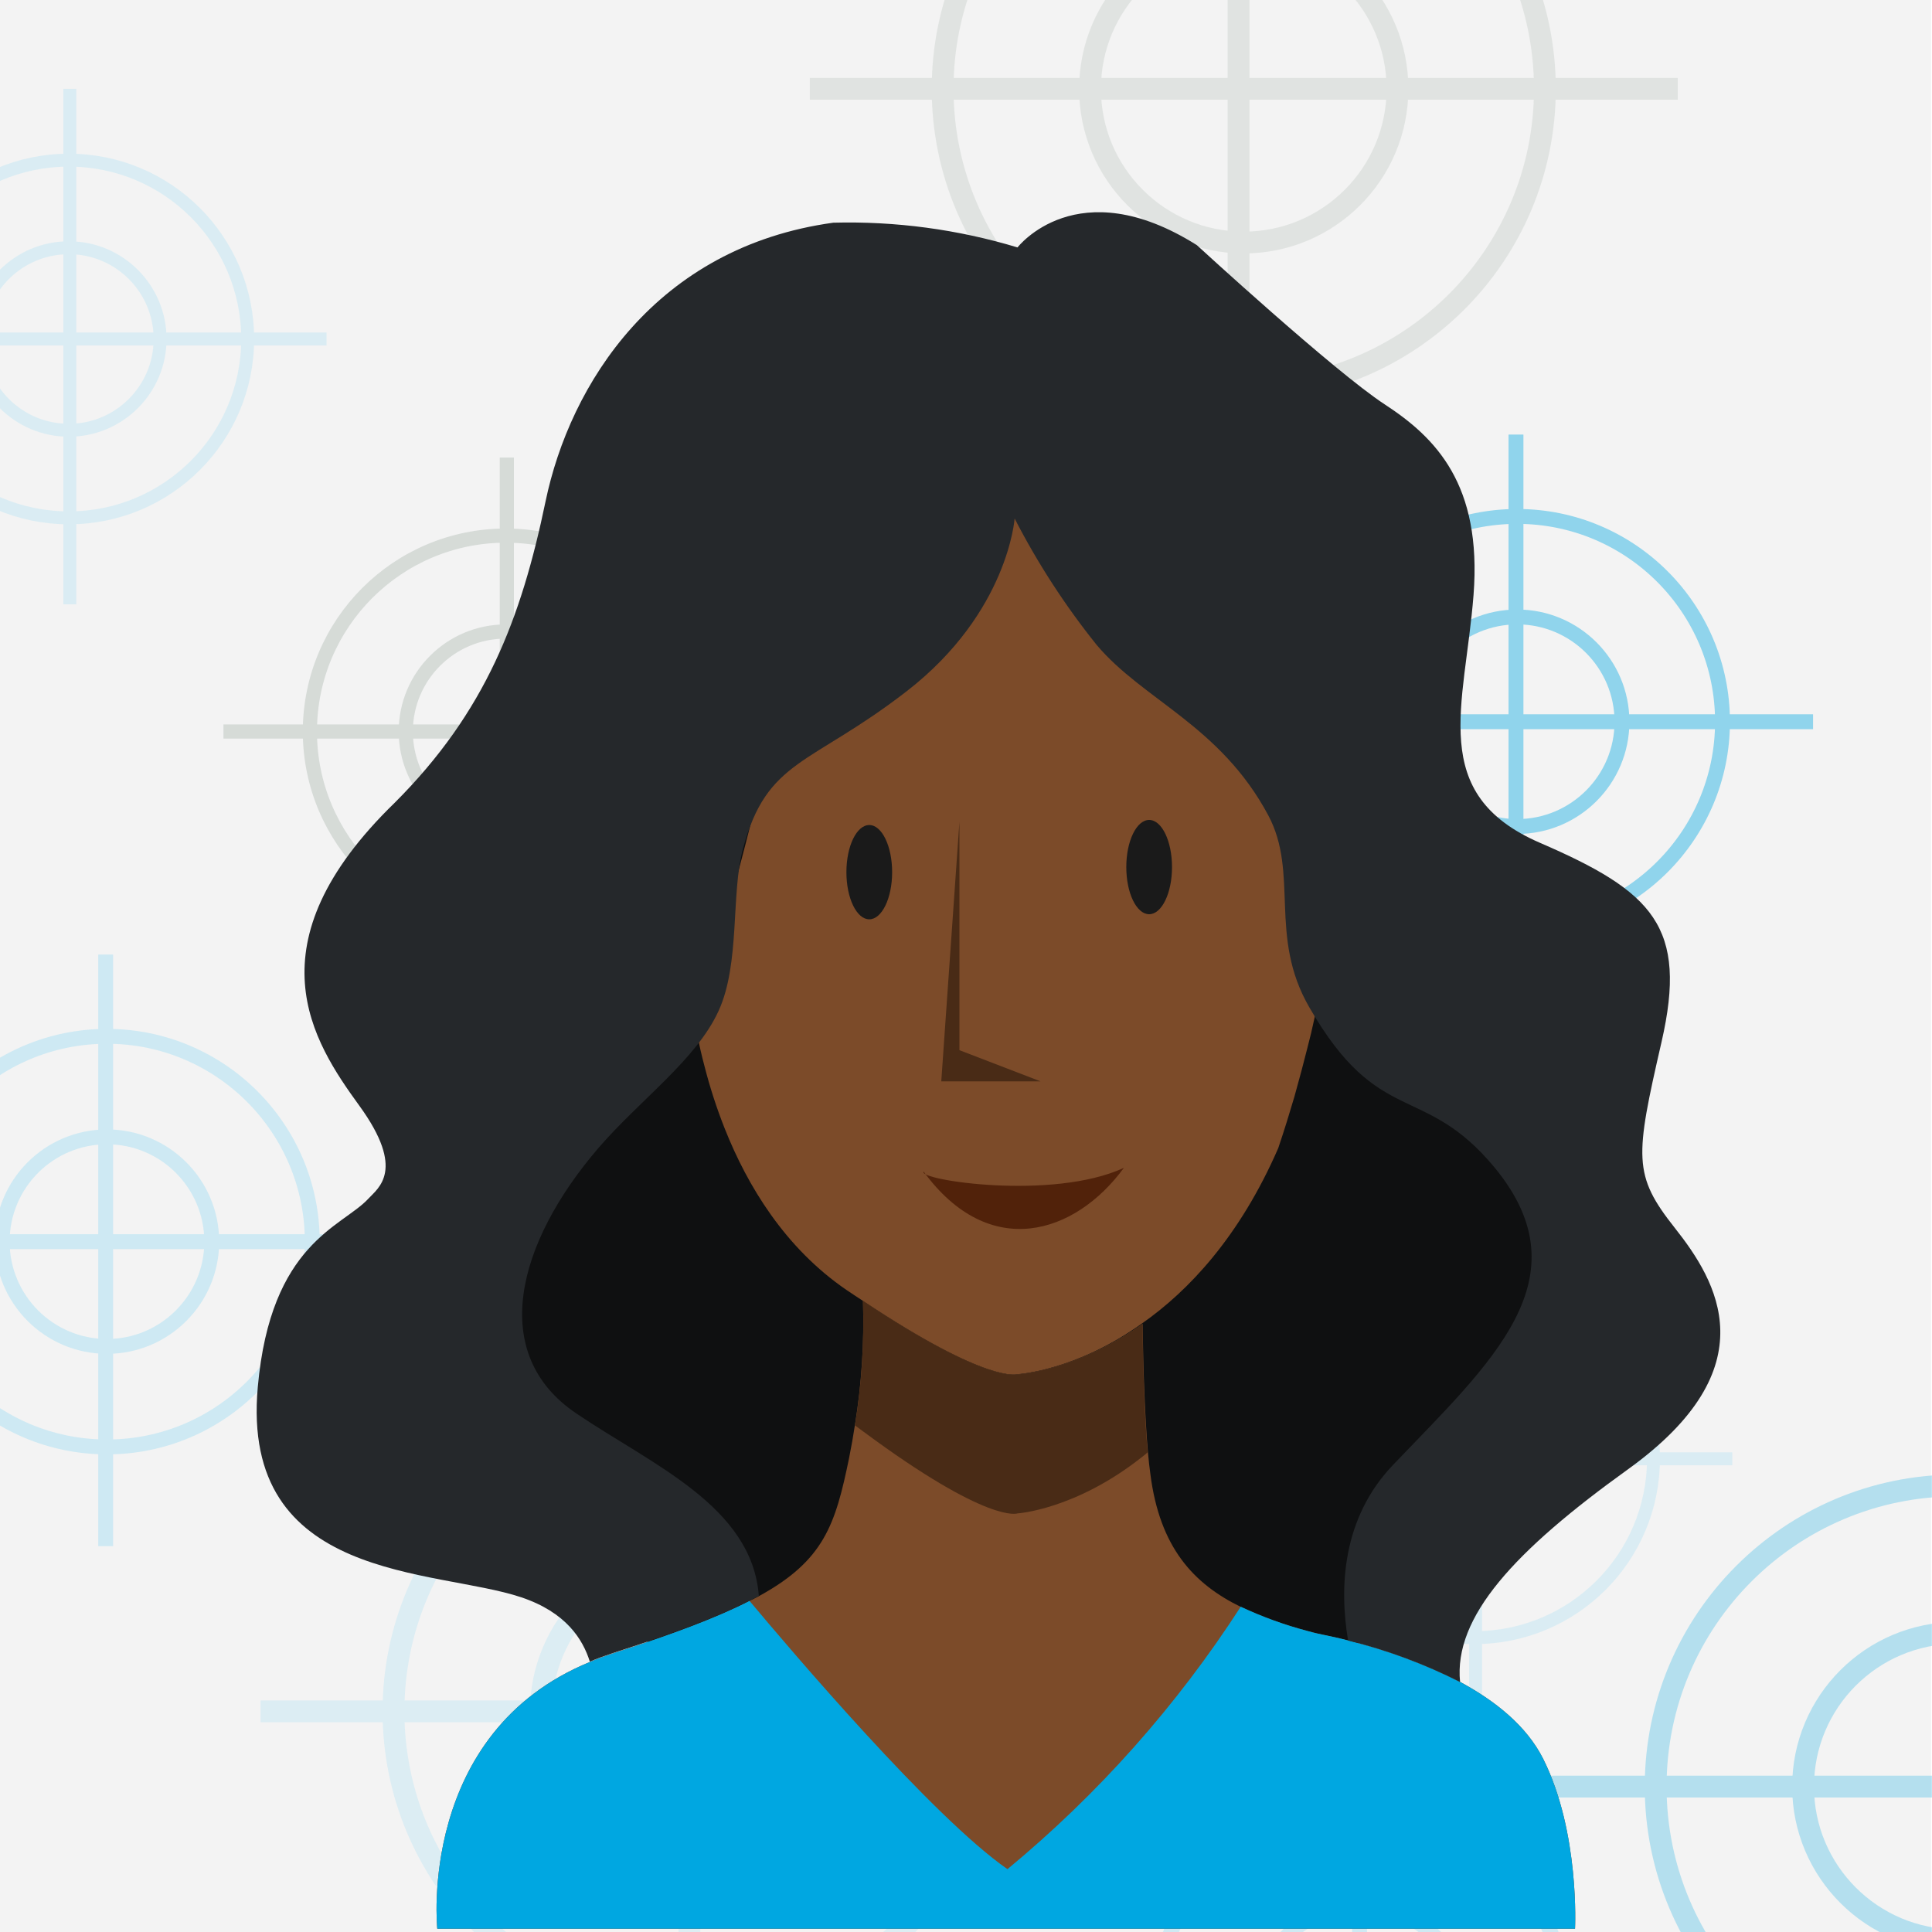
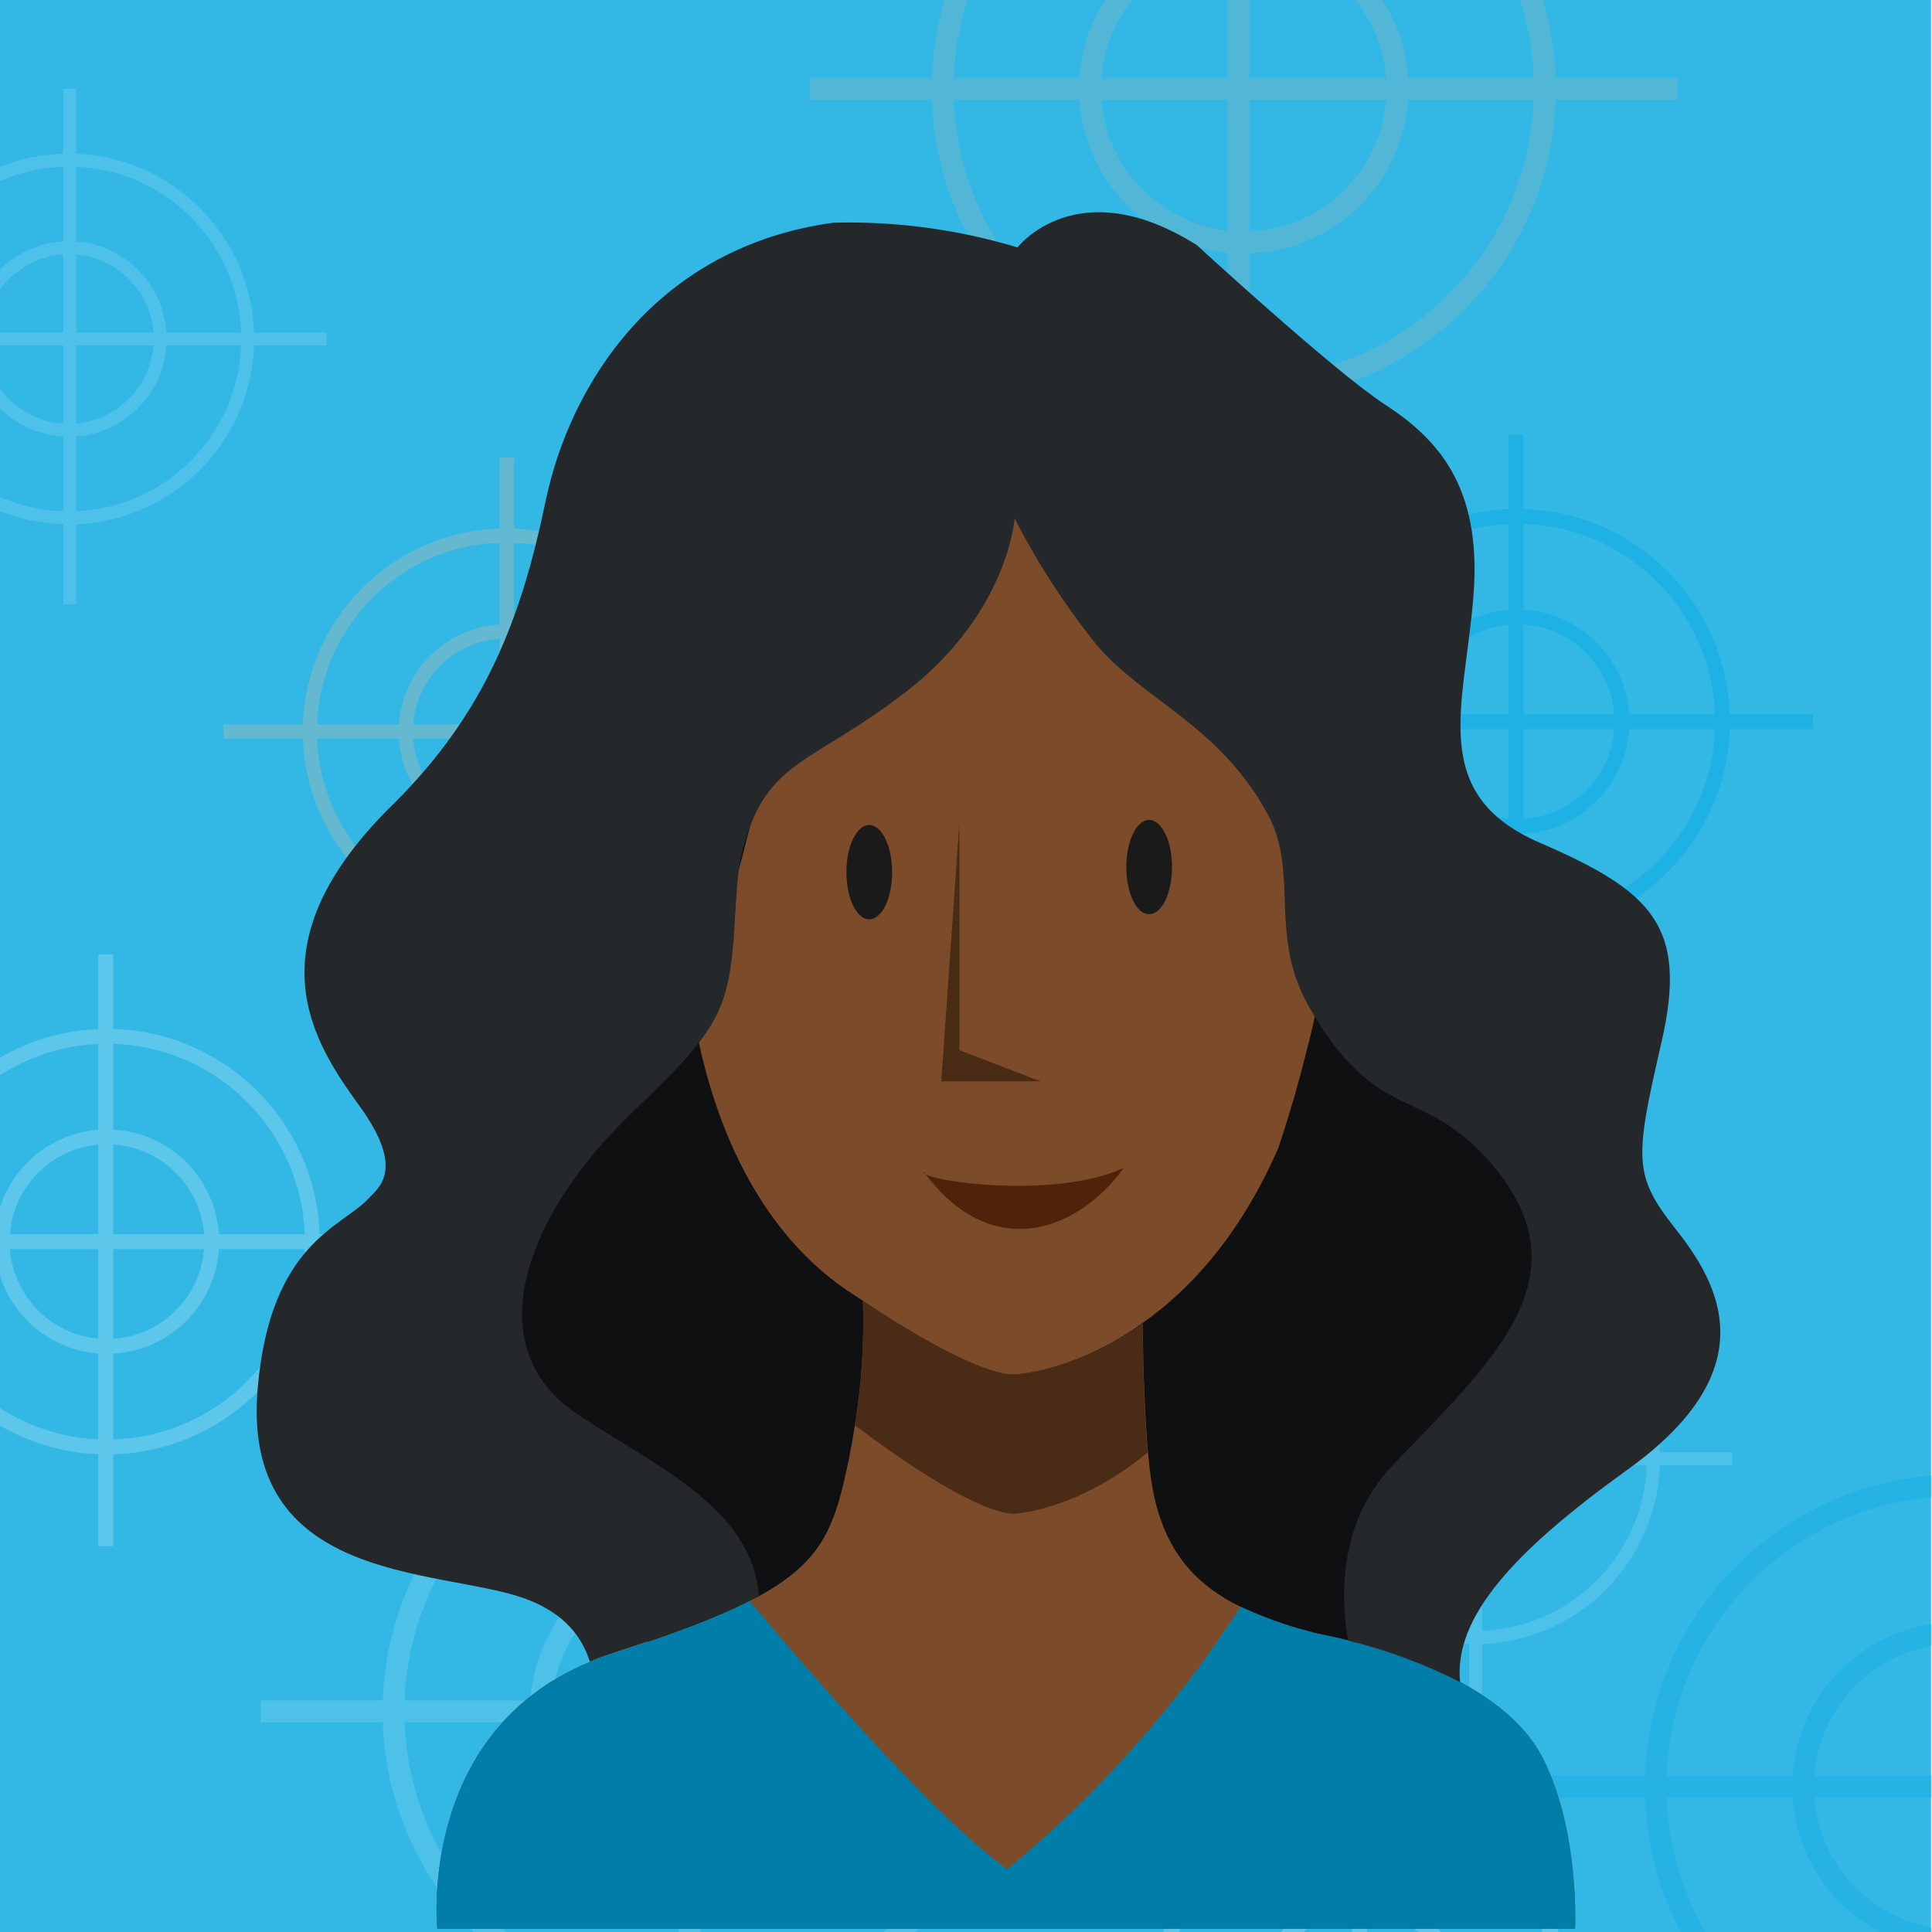
<svg xmlns="http://www.w3.org/2000/svg" viewBox="0 0 300 300">
  <defs>
-     <style>.a{fill:#f3f3f3;}.b{opacity:0.27;}.c,.e,.g,.h,.i,.j,.k{fill:none;stroke-miterlimit:10;}.c,.e,.i{stroke:#99dbf3;}.c{stroke-width:2.01px;}.d{opacity:0.26;}.e,.j,.k{stroke-width:3.39px;}.f{opacity:0.41;}.g,.k{stroke:#abb7af;}.g{stroke-width:2.2px;}.h,.j{stroke:#00a7e1;}.h,.i{stroke-width:2.31px;}.l{fill:#0f1011;}.m{fill:#7c4b29;}.n{fill:#492b16;}.o{fill:#00a7e1;}.p{fill:#51220a;}.q{fill:#25282b;}.r{fill:#1a1a1a;}</style>
+     <style>.a{fill:#33b8e6;}.b{opacity:0.27;}.c,.e,.g,.h,.i,.j,.k{fill:none;stroke-miterlimit:10;}.c,.e,.i{stroke:#99dbf3;}.c{stroke-width:2.01px;}.d{opacity:0.26;}.e,.j,.k{stroke-width:3.39px;}.f{opacity:0.41;}.g,.k{stroke:#abb7af;}.g{stroke-width:2.2px;}.h,.j{stroke:#00a7e1;}.h,.i{stroke-width:2.31px;}.l{fill:#0f1011;}.m{fill:#7c4b29;}.n{fill:#492b16;}.o{fill:#007da8;}.p{fill:#51220a;}.q{fill:#25282b;}.r{fill:#1a1a1a;}</style>
  </defs>
  <rect class="a" x="-0.15" y="-0.33" width="300" height="301" />
  <g class="b">
    <circle class="c" cx="228.98" cy="226.52" r="27.77" />
    <circle class="c" cx="228.98" cy="226.52" r="14.17" />
    <line class="c" x1="229.13" y1="187.68" x2="229.13" y2="267.72" />
    <line class="c" x1="269" y1="226.52" x2="188.96" y2="226.52" />
  </g>
  <g class="d">
    <circle class="e" cx="107.86" cy="265.74" r="46.76" />
    <circle class="e" cx="107.86" cy="265.74" r="23.87" />
    <line class="e" x1="107.05" y1="200.33" x2="107.05" y2="335.11" />
    <line class="e" x1="175.25" y1="265.74" x2="40.46" y2="265.74" />
  </g>
  <g class="f">
    <circle class="g" cx="78.54" cy="113.59" r="30.42" />
    <circle class="g" cx="78.54" cy="113.59" r="15.53" />
    <line class="g" x1="78.7" y1="71.05" x2="78.7" y2="158.72" />
    <line class="g" x1="122.37" y1="113.59" x2="34.7" y2="113.59" />
  </g>
  <g class="f">
    <circle class="h" cx="235.59" cy="112.07" r="31.88" />
    <circle class="h" cx="235.59" cy="112.07" r="16.27" />
    <line class="h" x1="235.4" y1="67.48" x2="235.4" y2="159.36" />
    <line class="h" x1="281.53" y1="112.07" x2="189.66" y2="112.07" />
  </g>
  <g class="f">
    <circle class="i" cx="211.3" cy="312.17" r="31.88" />
    <circle class="i" cx="211.3" cy="312.17" r="16.27" />
    <line class="i" x1="211.11" y1="267.59" x2="211.11" y2="359.46" />
  </g>
  <g class="f">
    <circle class="i" cx="16.61" cy="192.8" r="31.88" />
    <circle class="i" cx="16.61" cy="192.8" r="16.27" />
    <line class="i" x1="16.41" y1="148.22" x2="16.41" y2="240.09" />
    <line class="i" x1="62.54" y1="192.8" x2="-29.33" y2="192.8" />
  </g>
  <g class="d">
    <circle class="j" cx="303.85" cy="277.42" r="46.76" />
    <circle class="j" cx="303.85" cy="277.42" r="23.87" />
    <line class="j" x1="371.25" y1="277.42" x2="236.46" y2="277.42" />
  </g>
  <g class="d">
    <circle class="k" cx="193.13" cy="13.79" r="46.76" />
    <circle class="k" cx="193.13" cy="13.79" r="23.87" />
    <line class="k" x1="192.32" y1="-51.61" x2="192.32" y2="83.17" />
    <line class="k" x1="260.52" y1="13.79" x2="125.74" y2="13.79" />
  </g>
  <g class="b">
    <circle class="c" cx="10.69" cy="52.64" r="27.77" />
    <circle class="c" cx="10.69" cy="52.64" r="14.17" />
    <line class="c" x1="10.84" y1="13.79" x2="10.84" y2="93.84" />
    <line class="c" x1="50.71" y1="52.64" x2="-29.33" y2="52.64" />
  </g>
  <circle class="l" cx="155.81" cy="186.09" r="88.31" />
  <path class="m" d="M244.57,299.49H67.9s-3.17-30.43,23.72-41.43c1.17-.51,2.45-.95,3.76-1.39,9.36-3,16.11-5.57,21-8.09.51-.25,1-.47,1.46-.73,10.13-5.54,11.88-11.11,14-21.42q.54-2.69.91-5.14A100.25,100.25,0,0,0,134,202c19.53,13,24,11.41,24,11.41s9-.48,19.42-7.84c.11,7.44.37,14.62.84,20,.11,1.21.22,2.3.37,3.32,1.45,11.41,6.7,17.06,14.1,20.66A61.31,61.31,0,0,0,203,253.25c2.3.65,3,.62,6.38,1.49a81.59,81.59,0,0,1,17.39,6.45h0c5.39,2.92,10.28,6.78,12.87,11.95C245.34,284.55,244.57,299.49,244.57,299.49Z" />
  <path class="m" d="M205,152.41v.8a90,90,0,0,1-2,9.55c-.54,2.15-1.2,4.67-2,7.51-.72,2.44-1.53,5.1-2.51,8-6,13.78-13.92,22.16-21.14,27.22C167,212.9,158,213.38,158,213.38S153.5,215,134,202c-.8-.51-1.64-1.09-2.52-1.67-9.61-6.56-15.41-16.22-18.91-25a79.78,79.78,0,0,1-3.2-9.87,67,67,0,0,1-1.86-9.88A136.8,136.8,0,0,0,115,134c3.76-14.1,7.91-35.75,23.73-46.43,14.79-10,18.44-20.26,18.84-21.53a.31.31,0,0,0,0-.11.09.09,0,0,0,0,.07A115.86,115.86,0,0,0,170.3,85.5c7.22,8.6,23.4,14.37,33,38.79C207.33,133.69,202.08,147.2,205,152.41Z" />
  <path class="n" d="M178.21,225.51a10.74,10.74,0,0,1-.84.7C167,234.44,158,235,158,235s-4.45,1.75-24-12.75l-1.24-.91A100.25,100.25,0,0,0,134,202c19.53,13,24,11.41,24,11.41s9-.48,19.42-7.84C177.48,213,177.74,220.16,178.21,225.51Z" />
  <path class="o" d="M244.57,299.49H67.9s-3.17-30.43,23.72-41.43c1.17-.51,2.45-.95,3.76-1.39,9.36-3,16.11-5.57,21-8.09,6.38,7.62,28.43,33.6,40.06,41.66a178.49,178.49,0,0,0,36.22-40.75A61.31,61.31,0,0,0,203,253.25c2.3.65,3,.62,6.38,1.49a81.59,81.59,0,0,1,17.39,6.45h0c5.39,2.92,10.28,6.78,12.87,11.95C245.34,284.55,244.57,299.49,244.57,299.49Z" />
  <path class="p" d="M143.42,181.93c-1,1.28,20,4.55,31.1-.59C166.92,191.71,153.62,195.86,143.42,181.93Z" />
  <path class="q" d="M252.81,228.14c-17.64,12.68-27.11,22.92-26.09,33.05a81.59,81.59,0,0,0-17.39-6.45c-1.38-8.23-.94-19,7-27.29,15.13-15.82,29.92-28.87,15.82-46.07-11.08-13.44-18-6.08-28.86-25-6.36-11-1.54-20.78-6.36-29.79-7.46-13.95-19.44-17.87-26.66-26.47a116.38,116.38,0,0,1-12.72-19.61s-1,14.55-16.65,26.74c-15.08,11.71-21.8,10.51-25.55,24.62-1.86,6.92-.4,17.72-3.76,25.08-3.45,7.58-12.2,13.82-18.65,21.29-12.72,14.8-17.2,32-3.42,41.26,11.73,7.94,27.26,14.39,28.31,28.31-5.06,2.74-12.17,5.51-22.48,8.82-1.31.44-2.59.88-3.76,1.39-1.09-3.47-3.68-7.66-10.67-10-13.42-4.48-43.63-2.33-40.89-32.65,2-22.41,13.08-24.82,17.16-29.23,1.53-1.67,5.87-4.44-1.38-14.43s-17.17-25.07,5.5-47.08c14.1-14.1,19.61-28.54,23.4-46.76s17.16-39.5,44.68-43.29A90.71,90.71,0,0,1,158,38.42s9.26-12.06,27.84-.36c0,0,21.32,19.6,29.19,24.74s15.12,12.39,13.78,29.59-7.22,30.9,10.31,38.48,23,13,18.88,30.94-4.45,20.63,2.07,28.87S274.78,212.32,252.81,228.14Z" />
  <ellipse class="r" cx="178.44" cy="134.64" rx="3.55" ry="7.32" />
  <ellipse class="r" cx="134.98" cy="135.43" rx="3.55" ry="7.32" />
  <polygon class="n" points="148.98 127.62 146.16 167.91 161.57 167.91 148.98 163.07 148.98 127.62" />
</svg>
